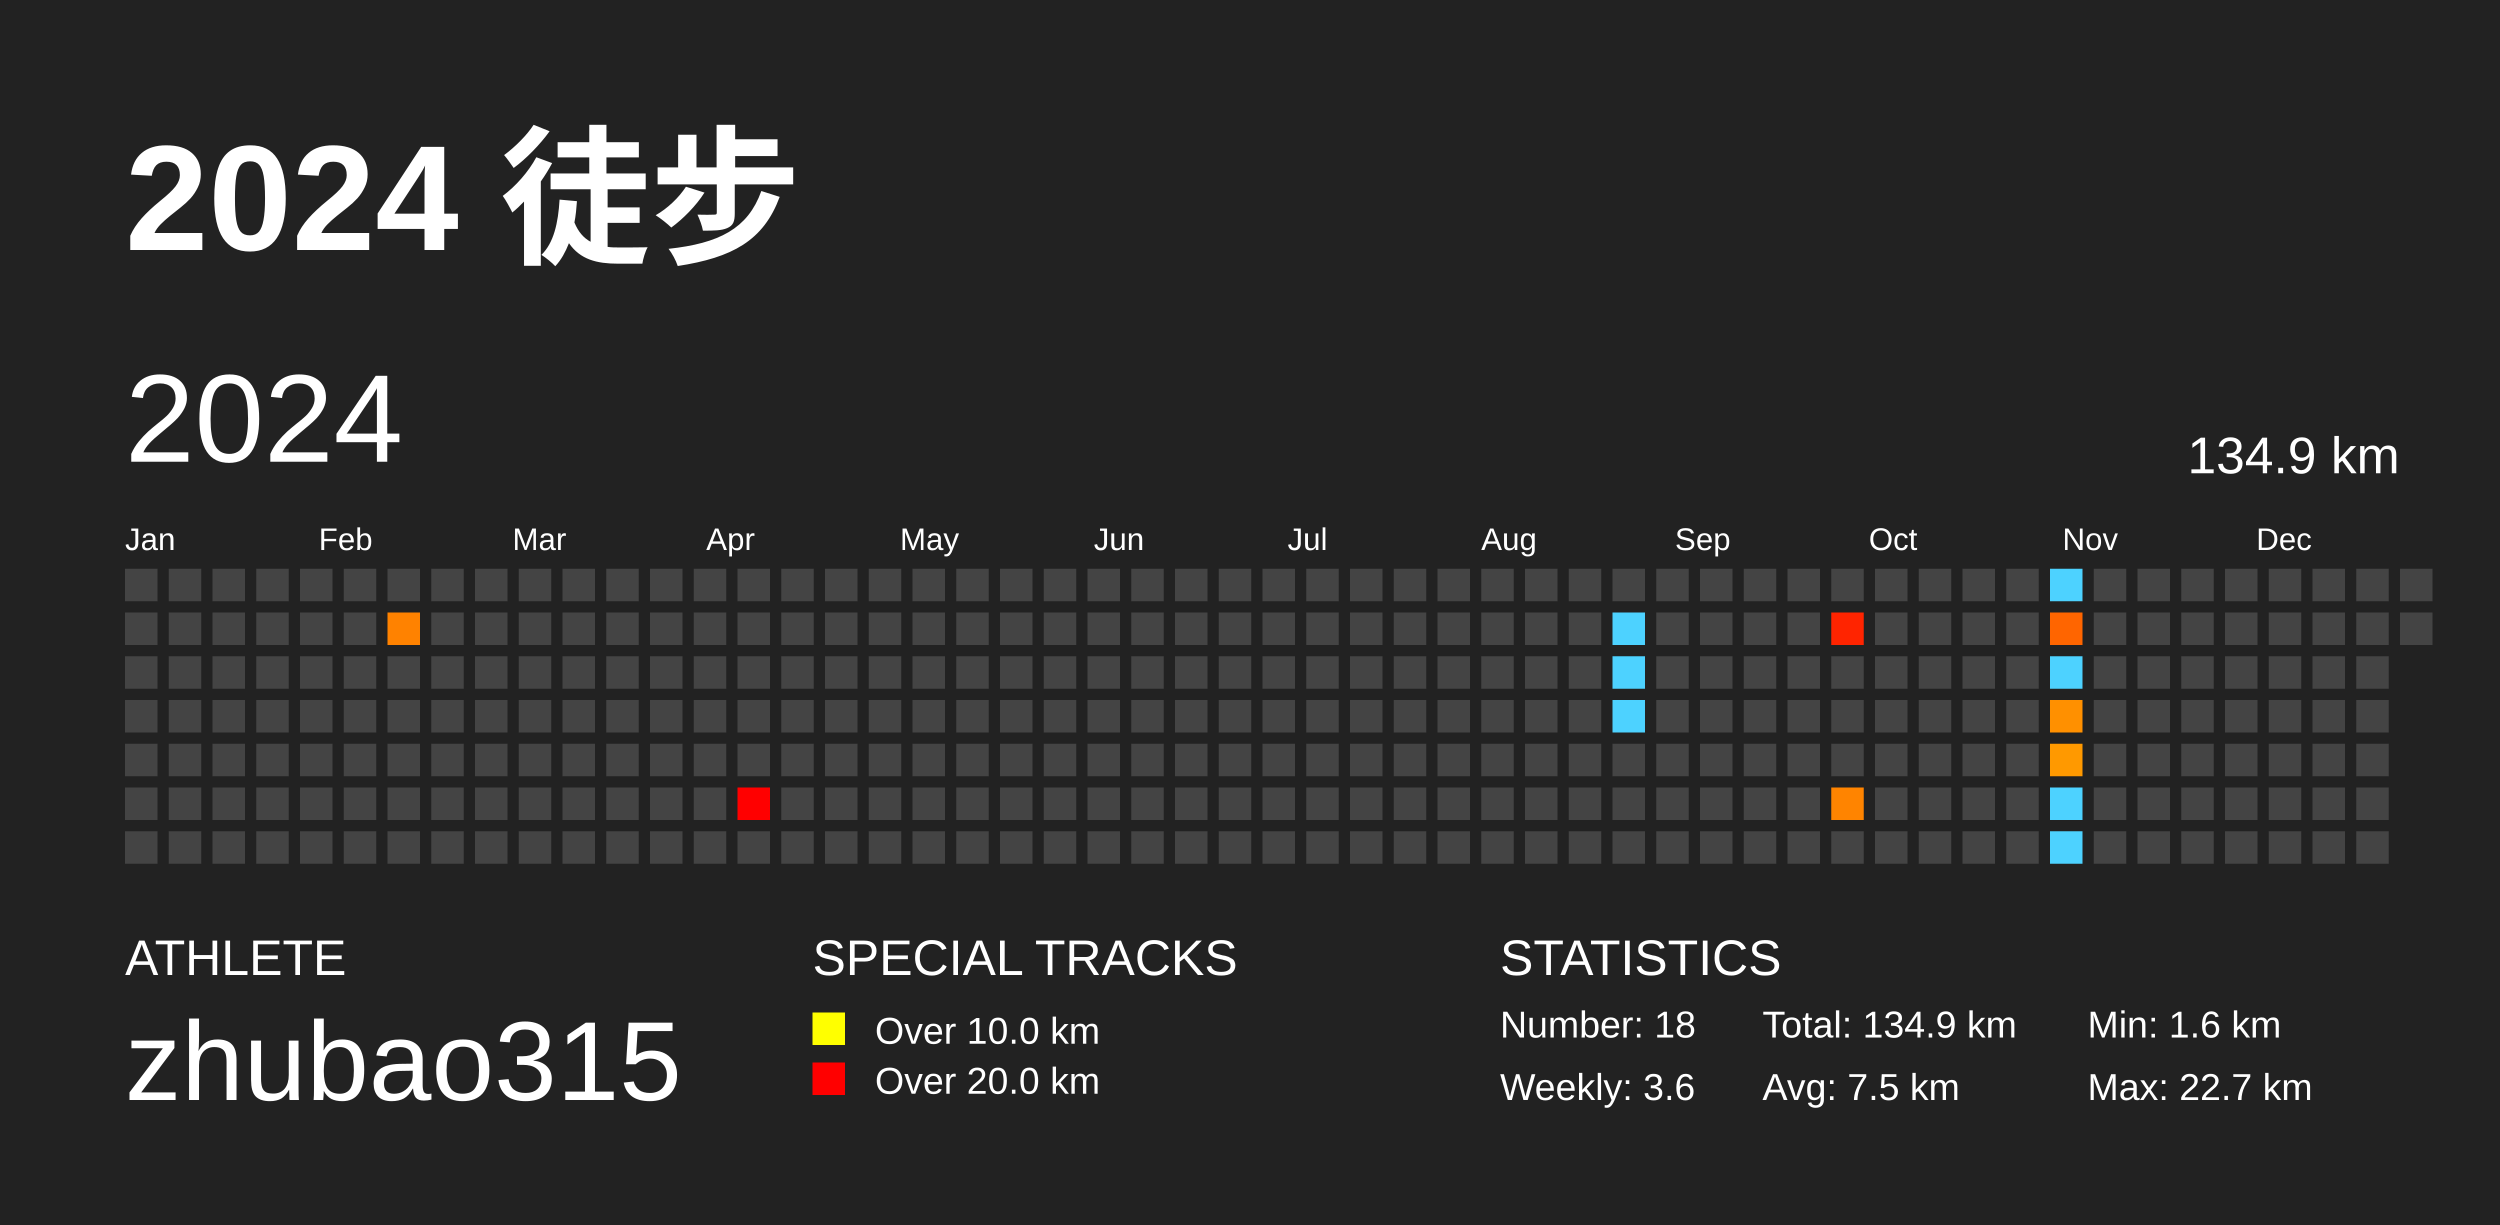
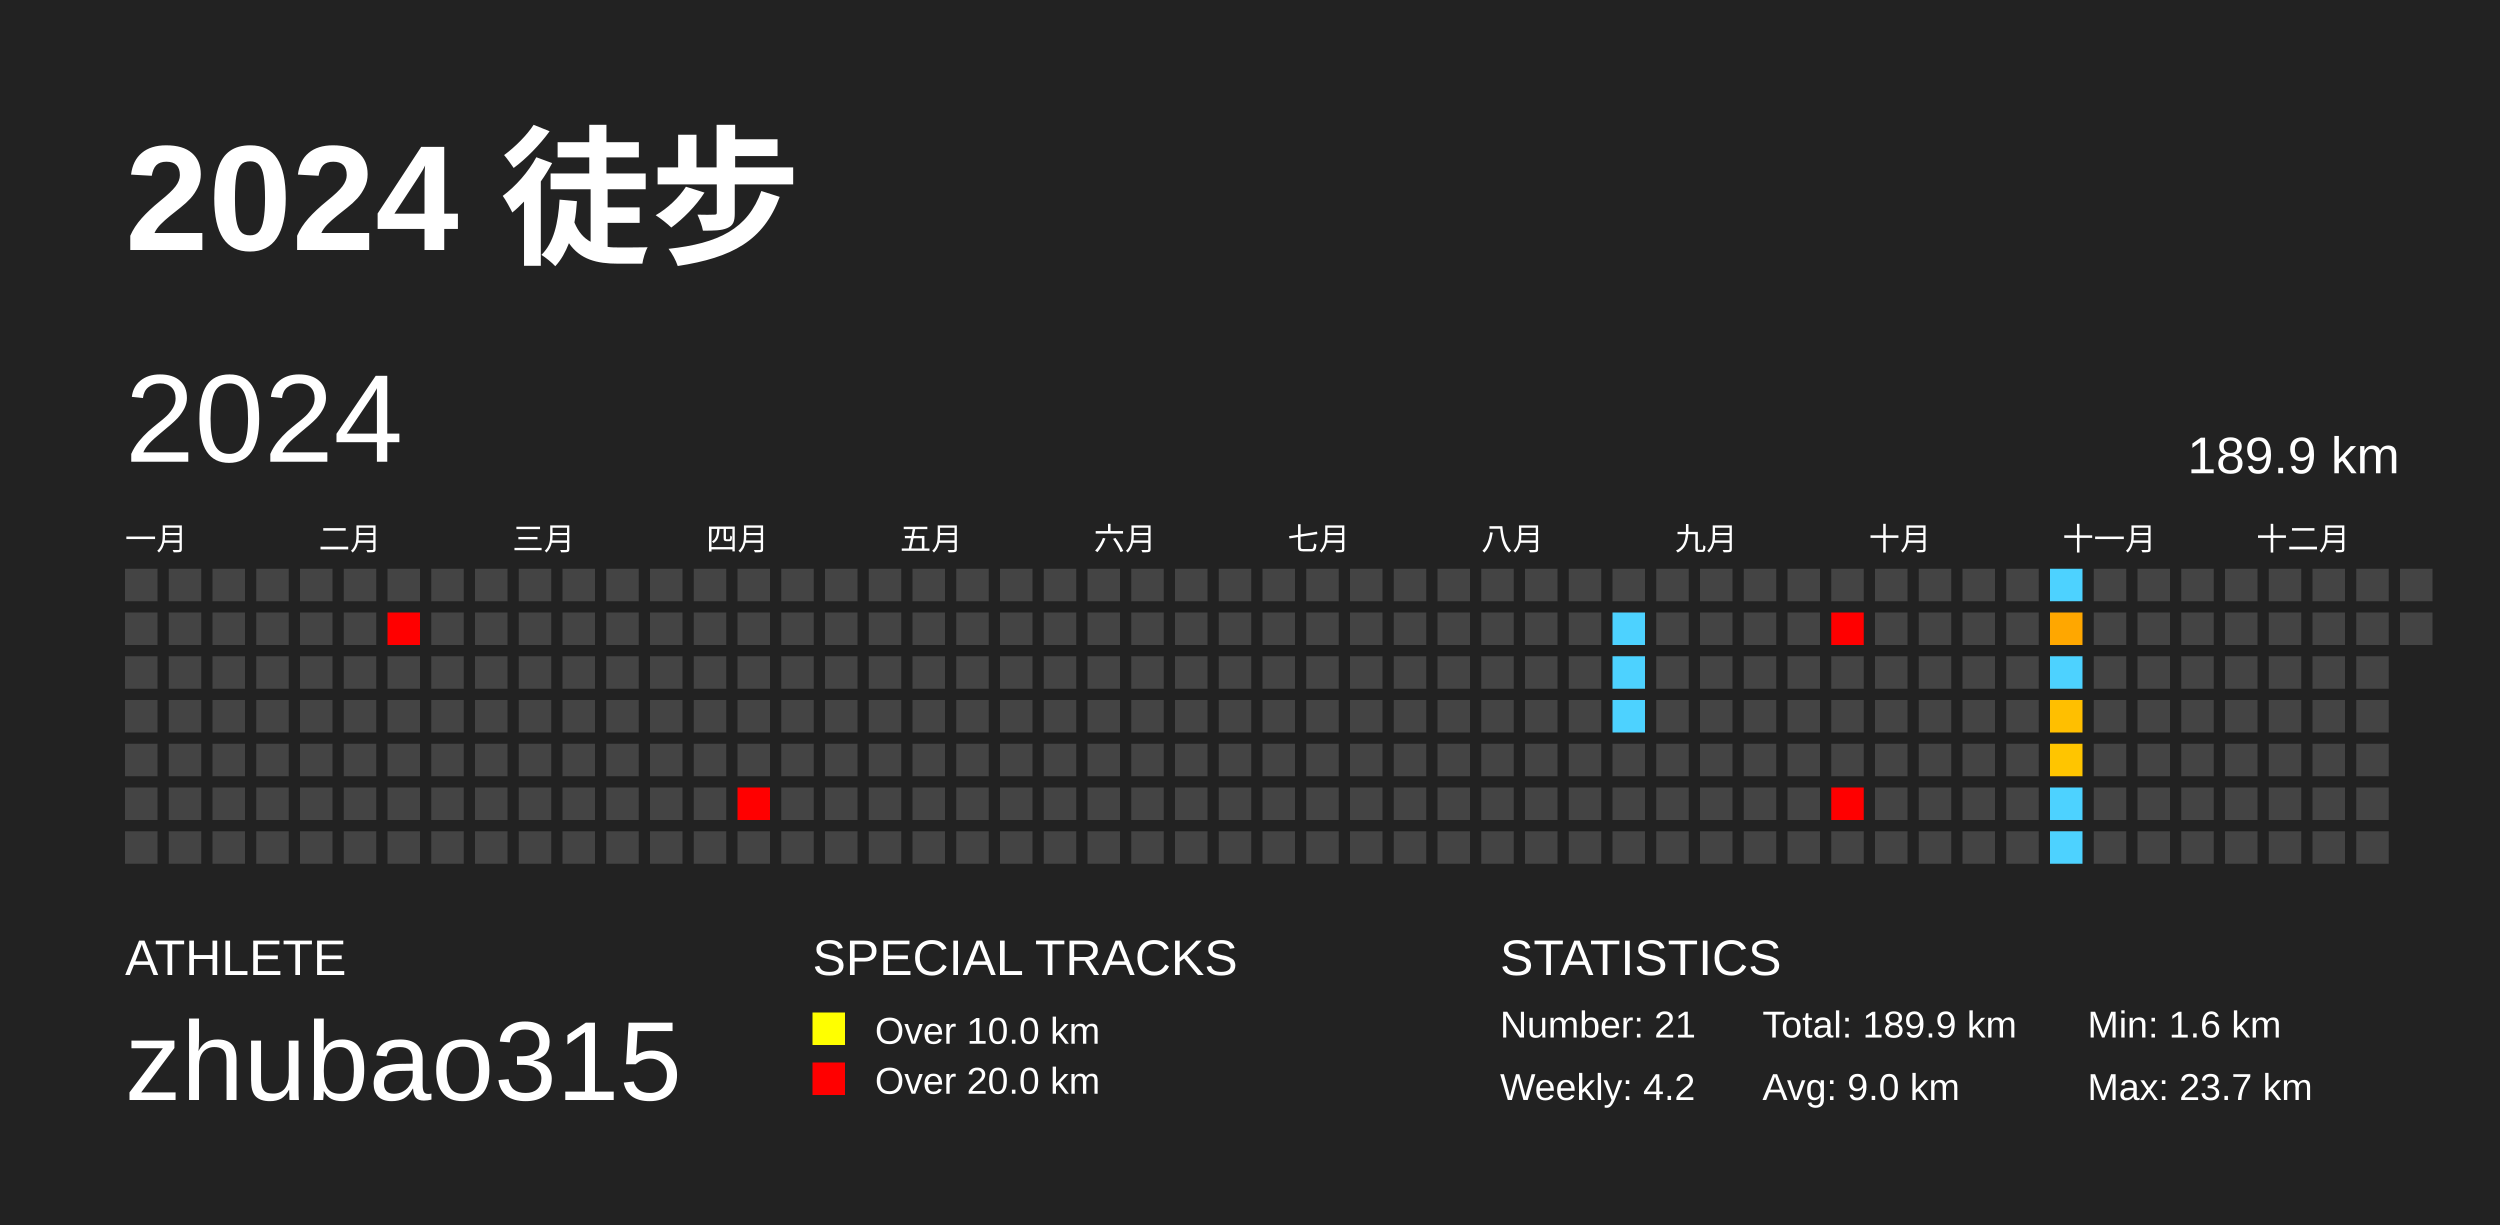
<svg xmlns="http://www.w3.org/2000/svg" baseProfile="full" height="98mm" version="1.1" viewBox="0,0,200,98" width="200mm">
  <defs />
  <rect fill="#222222" height="98" width="200" x="0" y="0" />
  <text fill="#FFFFFF" style="font-size:12px; font-family:Arial; font-weight:bold;" x="10" y="20">2024 徒步</text>
  <text fill="#FFFFFF" style="font-size:4px; font-family:Arial" x="10" y="78">ATHLETE</text>
  <text fill="#FFFFFF" style="font-size:9px; font-family:Arial" x="10" y="88">zhubao315</text>
  <text fill="#FFFFFF" style="font-size:4px; font-family:Arial" x="65" y="78">SPECIAL TRACKS</text>
  <rect fill="yellow" height="2.6" width="2.6" x="65" y="81" />
  <text fill="#FFFFFF" style="font-size:3px; font-family:Arial" x="70" y="83.5">Over 10.0 km</text>
  <rect fill="red" height="2.6" width="2.6" x="65" y="85" />
  <text fill="#FFFFFF" style="font-size:3px; font-family:Arial" x="70" y="87.5">Over 20.0 km</text>
  <text fill="#FFFFFF" style="font-size:4px; font-family:Arial" x="120" y="78">STATISTICS</text>
-   <text fill="#FFFFFF" style="font-size:3px; font-family:Arial" x="120" y="83">Number: 18</text>
-   <text fill="#FFFFFF" style="font-size:3px; font-family:Arial" x="120" y="88">Weekly: 3.6</text>
-   <text fill="#FFFFFF" style="font-size:3px; font-family:Arial" x="141" y="83">Total: 134.9 km</text>
-   <text fill="#FFFFFF" style="font-size:3px; font-family:Arial" x="141" y="88">Avg: 7.5 km</text>
+   <text fill="#FFFFFF" style="font-size:3px; font-family:Arial" x="120" y="83">Number: 21</text>
+   <text fill="#FFFFFF" style="font-size:3px; font-family:Arial" x="120" y="88">Weekly: 4.2</text>
+   <text fill="#FFFFFF" style="font-size:3px; font-family:Arial" x="141" y="83">Total: 189.9 km</text>
+   <text fill="#FFFFFF" style="font-size:3px; font-family:Arial" x="141" y="88">Avg: 9.0 km</text>
  <text fill="#FFFFFF" style="font-size:3px; font-family:Arial" x="167" y="83">Min: 1.6 km</text>
-   <text fill="#FFFFFF" style="font-size:3px; font-family:Arial" x="167" y="88">Max: 22.7 km</text>
+   <text fill="#FFFFFF" style="font-size:3px; font-family:Arial" x="167" y="88">Max: 23.7 km</text>
  <text dominant-baseline="hanging" fill="#FFFFFF" style="font-size:10.0px; font-family:Arial;" x="10" y="30">2024</text>
-   <text dominant-baseline="hanging" fill="#FFFFFF" style="font-size:4.125px; font-family:Arial;" x="175" y="35">134.9 km</text>
-   <text fill="#FFFFFF" style="font-size:2.5px; font-family:Arial" x="10.0" y="44">Jan</text>
-   <text fill="#FFFFFF" style="font-size:2.5px; font-family:Arial" x="25.5" y="44">Feb</text>
-   <text fill="#FFFFFF" style="font-size:2.5px; font-family:Arial" x="41.0" y="44">Mar</text>
-   <text fill="#FFFFFF" style="font-size:2.5px; font-family:Arial" x="56.5" y="44">Apr</text>
-   <text fill="#FFFFFF" style="font-size:2.5px; font-family:Arial" x="72.0" y="44">May</text>
-   <text fill="#FFFFFF" style="font-size:2.5px; font-family:Arial" x="87.5" y="44">Jun</text>
-   <text fill="#FFFFFF" style="font-size:2.5px; font-family:Arial" x="103.0" y="44">Jul</text>
-   <text fill="#FFFFFF" style="font-size:2.5px; font-family:Arial" x="118.5" y="44">Aug</text>
-   <text fill="#FFFFFF" style="font-size:2.5px; font-family:Arial" x="134.0" y="44">Sep</text>
-   <text fill="#FFFFFF" style="font-size:2.5px; font-family:Arial" x="149.5" y="44">Oct</text>
-   <text fill="#FFFFFF" style="font-size:2.5px; font-family:Arial" x="165.0" y="44">Nov</text>
-   <text fill="#FFFFFF" style="font-size:2.5px; font-family:Arial" x="180.5" y="44">Dec</text>
+   <text dominant-baseline="hanging" fill="#FFFFFF" style="font-size:4.125px; font-family:Arial;" x="175" y="35">189.9 km</text>
+   <text fill="#FFFFFF" style="font-size:2.5px; font-family:Arial" x="10.0" y="44">一月</text>
+   <text fill="#FFFFFF" style="font-size:2.5px; font-family:Arial" x="25.5" y="44">二月</text>
+   <text fill="#FFFFFF" style="font-size:2.5px; font-family:Arial" x="41.0" y="44">三月</text>
+   <text fill="#FFFFFF" style="font-size:2.5px; font-family:Arial" x="56.5" y="44">四月</text>
+   <text fill="#FFFFFF" style="font-size:2.5px; font-family:Arial" x="72.0" y="44">五月</text>
+   <text fill="#FFFFFF" style="font-size:2.5px; font-family:Arial" x="87.5" y="44">六月</text>
+   <text fill="#FFFFFF" style="font-size:2.5px; font-family:Arial" x="103.0" y="44">七月</text>
+   <text fill="#FFFFFF" style="font-size:2.5px; font-family:Arial" x="118.5" y="44">八月</text>
+   <text fill="#FFFFFF" style="font-size:2.5px; font-family:Arial" x="134.0" y="44">九月</text>
+   <text fill="#FFFFFF" style="font-size:2.5px; font-family:Arial" x="149.5" y="44">十月</text>
+   <text fill="#FFFFFF" style="font-size:2.5px; font-family:Arial" x="165.0" y="44">十一月</text>
+   <text fill="#FFFFFF" style="font-size:2.5px; font-family:Arial" x="180.5" y="44">十二月</text>
  <rect fill="#444444" height="2.6" width="2.6" x="10.0" y="45.5" />
  <rect fill="#444444" height="2.6" width="2.6" x="10.0" y="49.0" />
  <rect fill="#444444" height="2.6" width="2.6" x="10.0" y="52.5" />
  <rect fill="#444444" height="2.6" width="2.6" x="10.0" y="56.0" />
  <rect fill="#444444" height="2.6" width="2.6" x="10.0" y="59.5" />
  <rect fill="#444444" height="2.6" width="2.6" x="10.0" y="63.0" />
  <rect fill="#444444" height="2.6" width="2.6" x="10.0" y="66.5" />
  <rect fill="#444444" height="2.6" width="2.6" x="13.5" y="45.5" />
  <rect fill="#444444" height="2.6" width="2.6" x="13.5" y="49.0" />
  <rect fill="#444444" height="2.6" width="2.6" x="13.5" y="52.5" />
  <rect fill="#444444" height="2.6" width="2.6" x="13.5" y="56.0" />
  <rect fill="#444444" height="2.6" width="2.6" x="13.5" y="59.5" />
  <rect fill="#444444" height="2.6" width="2.6" x="13.5" y="63.0" />
  <rect fill="#444444" height="2.6" width="2.6" x="13.5" y="66.5" />
  <rect fill="#444444" height="2.6" width="2.6" x="17.0" y="45.5" />
  <rect fill="#444444" height="2.6" width="2.6" x="17.0" y="49.0" />
  <rect fill="#444444" height="2.6" width="2.6" x="17.0" y="52.5" />
  <rect fill="#444444" height="2.6" width="2.6" x="17.0" y="56.0" />
  <rect fill="#444444" height="2.6" width="2.6" x="17.0" y="59.5" />
  <rect fill="#444444" height="2.6" width="2.6" x="17.0" y="63.0" />
  <rect fill="#444444" height="2.6" width="2.6" x="17.0" y="66.5" />
  <rect fill="#444444" height="2.6" width="2.6" x="20.5" y="45.5" />
  <rect fill="#444444" height="2.6" width="2.6" x="20.5" y="49.0" />
  <rect fill="#444444" height="2.6" width="2.6" x="20.5" y="52.5" />
  <rect fill="#444444" height="2.6" width="2.6" x="20.5" y="56.0" />
  <rect fill="#444444" height="2.6" width="2.6" x="20.5" y="59.5" />
  <rect fill="#444444" height="2.6" width="2.6" x="20.5" y="63.0" />
  <rect fill="#444444" height="2.6" width="2.6" x="20.5" y="66.5" />
  <rect fill="#444444" height="2.6" width="2.6" x="24.0" y="45.5" />
  <rect fill="#444444" height="2.6" width="2.6" x="24.0" y="49.0" />
  <rect fill="#444444" height="2.6" width="2.6" x="24.0" y="52.5" />
  <rect fill="#444444" height="2.6" width="2.6" x="24.0" y="56.0" />
  <rect fill="#444444" height="2.6" width="2.6" x="24.0" y="59.5" />
  <rect fill="#444444" height="2.6" width="2.6" x="24.0" y="63.0" />
  <rect fill="#444444" height="2.6" width="2.6" x="24.0" y="66.5" />
  <rect fill="#444444" height="2.6" width="2.6" x="27.5" y="45.5" />
  <rect fill="#444444" height="2.6" width="2.6" x="27.5" y="49.0" />
  <rect fill="#444444" height="2.6" width="2.6" x="27.5" y="52.5" />
  <rect fill="#444444" height="2.6" width="2.6" x="27.5" y="56.0" />
  <rect fill="#444444" height="2.6" width="2.6" x="27.5" y="59.5" />
  <rect fill="#444444" height="2.6" width="2.6" x="27.5" y="63.0" />
  <rect fill="#444444" height="2.6" width="2.6" x="27.5" y="66.5" />
  <rect fill="#444444" height="2.6" width="2.6" x="31.0" y="45.5" />
-   <rect fill="#ff8200" height="2.6" width="2.6" x="31.0" y="49.0" />
+   <rect fill="red" height="2.6" width="2.6" x="31.0" y="49.0" />
  <rect fill="#444444" height="2.6" width="2.6" x="31.0" y="52.5" />
  <rect fill="#444444" height="2.6" width="2.6" x="31.0" y="56.0" />
  <rect fill="#444444" height="2.6" width="2.6" x="31.0" y="59.5" />
  <rect fill="#444444" height="2.6" width="2.6" x="31.0" y="63.0" />
  <rect fill="#444444" height="2.6" width="2.6" x="31.0" y="66.5" />
  <rect fill="#444444" height="2.6" width="2.6" x="34.5" y="45.5" />
  <rect fill="#444444" height="2.6" width="2.6" x="34.5" y="49.0" />
  <rect fill="#444444" height="2.6" width="2.6" x="34.5" y="52.5" />
  <rect fill="#444444" height="2.6" width="2.6" x="34.5" y="56.0" />
  <rect fill="#444444" height="2.6" width="2.6" x="34.5" y="59.5" />
  <rect fill="#444444" height="2.6" width="2.6" x="34.5" y="63.0" />
  <rect fill="#444444" height="2.6" width="2.6" x="34.5" y="66.5" />
  <rect fill="#444444" height="2.6" width="2.6" x="38.0" y="45.5" />
  <rect fill="#444444" height="2.6" width="2.6" x="38.0" y="49.0" />
  <rect fill="#444444" height="2.6" width="2.6" x="38.0" y="52.5" />
  <rect fill="#444444" height="2.6" width="2.6" x="38.0" y="56.0" />
  <rect fill="#444444" height="2.6" width="2.6" x="38.0" y="59.5" />
  <rect fill="#444444" height="2.6" width="2.6" x="38.0" y="63.0" />
  <rect fill="#444444" height="2.6" width="2.6" x="38.0" y="66.5" />
  <rect fill="#444444" height="2.6" width="2.6" x="41.5" y="45.5" />
  <rect fill="#444444" height="2.6" width="2.6" x="41.5" y="49.0" />
  <rect fill="#444444" height="2.6" width="2.6" x="41.5" y="52.5" />
  <rect fill="#444444" height="2.6" width="2.6" x="41.5" y="56.0" />
  <rect fill="#444444" height="2.6" width="2.6" x="41.5" y="59.5" />
  <rect fill="#444444" height="2.6" width="2.6" x="41.5" y="63.0" />
  <rect fill="#444444" height="2.6" width="2.6" x="41.5" y="66.5" />
  <rect fill="#444444" height="2.6" width="2.6" x="45.0" y="45.5" />
  <rect fill="#444444" height="2.6" width="2.6" x="45.0" y="49.0" />
  <rect fill="#444444" height="2.6" width="2.6" x="45.0" y="52.5" />
  <rect fill="#444444" height="2.6" width="2.6" x="45.0" y="56.0" />
  <rect fill="#444444" height="2.6" width="2.6" x="45.0" y="59.5" />
  <rect fill="#444444" height="2.6" width="2.6" x="45.0" y="63.0" />
  <rect fill="#444444" height="2.6" width="2.6" x="45.0" y="66.5" />
  <rect fill="#444444" height="2.6" width="2.6" x="48.5" y="45.5" />
  <rect fill="#444444" height="2.6" width="2.6" x="48.5" y="49.0" />
  <rect fill="#444444" height="2.6" width="2.6" x="48.5" y="52.5" />
  <rect fill="#444444" height="2.6" width="2.6" x="48.5" y="56.0" />
  <rect fill="#444444" height="2.6" width="2.6" x="48.5" y="59.5" />
  <rect fill="#444444" height="2.6" width="2.6" x="48.5" y="63.0" />
  <rect fill="#444444" height="2.6" width="2.6" x="48.5" y="66.5" />
  <rect fill="#444444" height="2.6" width="2.6" x="52.0" y="45.5" />
  <rect fill="#444444" height="2.6" width="2.6" x="52.0" y="49.0" />
  <rect fill="#444444" height="2.6" width="2.6" x="52.0" y="52.5" />
  <rect fill="#444444" height="2.6" width="2.6" x="52.0" y="56.0" />
  <rect fill="#444444" height="2.6" width="2.6" x="52.0" y="59.5" />
  <rect fill="#444444" height="2.6" width="2.6" x="52.0" y="63.0" />
  <rect fill="#444444" height="2.6" width="2.6" x="52.0" y="66.5" />
  <rect fill="#444444" height="2.6" width="2.6" x="55.5" y="45.5" />
  <rect fill="#444444" height="2.6" width="2.6" x="55.5" y="49.0" />
  <rect fill="#444444" height="2.6" width="2.6" x="55.5" y="52.5" />
  <rect fill="#444444" height="2.6" width="2.6" x="55.5" y="56.0" />
  <rect fill="#444444" height="2.6" width="2.6" x="55.5" y="59.5" />
  <rect fill="#444444" height="2.6" width="2.6" x="55.5" y="63.0" />
  <rect fill="#444444" height="2.6" width="2.6" x="55.5" y="66.5" />
  <rect fill="#444444" height="2.6" width="2.6" x="59.0" y="45.5" />
  <rect fill="#444444" height="2.6" width="2.6" x="59.0" y="49.0" />
  <rect fill="#444444" height="2.6" width="2.6" x="59.0" y="52.5" />
  <rect fill="#444444" height="2.6" width="2.6" x="59.0" y="56.0" />
  <rect fill="#444444" height="2.6" width="2.6" x="59.0" y="59.5" />
  <rect fill="red" height="2.6" width="2.6" x="59.0" y="63.0" />
  <rect fill="#444444" height="2.6" width="2.6" x="59.0" y="66.5" />
  <rect fill="#444444" height="2.6" width="2.6" x="62.5" y="45.5" />
  <rect fill="#444444" height="2.6" width="2.6" x="62.5" y="49.0" />
  <rect fill="#444444" height="2.6" width="2.6" x="62.5" y="52.5" />
  <rect fill="#444444" height="2.6" width="2.6" x="62.5" y="56.0" />
  <rect fill="#444444" height="2.6" width="2.6" x="62.5" y="59.5" />
  <rect fill="#444444" height="2.6" width="2.6" x="62.5" y="63.0" />
  <rect fill="#444444" height="2.6" width="2.6" x="62.5" y="66.5" />
  <rect fill="#444444" height="2.6" width="2.6" x="66.0" y="45.5" />
  <rect fill="#444444" height="2.6" width="2.6" x="66.0" y="49.0" />
  <rect fill="#444444" height="2.6" width="2.6" x="66.0" y="52.5" />
  <rect fill="#444444" height="2.6" width="2.6" x="66.0" y="56.0" />
  <rect fill="#444444" height="2.6" width="2.6" x="66.0" y="59.5" />
  <rect fill="#444444" height="2.6" width="2.6" x="66.0" y="63.0" />
  <rect fill="#444444" height="2.6" width="2.6" x="66.0" y="66.5" />
  <rect fill="#444444" height="2.6" width="2.6" x="69.5" y="45.5" />
  <rect fill="#444444" height="2.6" width="2.6" x="69.5" y="49.0" />
  <rect fill="#444444" height="2.6" width="2.6" x="69.5" y="52.5" />
  <rect fill="#444444" height="2.6" width="2.6" x="69.5" y="56.0" />
  <rect fill="#444444" height="2.6" width="2.6" x="69.5" y="59.5" />
  <rect fill="#444444" height="2.6" width="2.6" x="69.5" y="63.0" />
  <rect fill="#444444" height="2.6" width="2.6" x="69.5" y="66.5" />
  <rect fill="#444444" height="2.6" width="2.6" x="73.0" y="45.5" />
  <rect fill="#444444" height="2.6" width="2.6" x="73.0" y="49.0" />
  <rect fill="#444444" height="2.6" width="2.6" x="73.0" y="52.5" />
  <rect fill="#444444" height="2.6" width="2.6" x="73.0" y="56.0" />
  <rect fill="#444444" height="2.6" width="2.6" x="73.0" y="59.5" />
  <rect fill="#444444" height="2.6" width="2.6" x="73.0" y="63.0" />
  <rect fill="#444444" height="2.6" width="2.6" x="73.0" y="66.5" />
  <rect fill="#444444" height="2.6" width="2.6" x="76.5" y="45.5" />
  <rect fill="#444444" height="2.6" width="2.6" x="76.5" y="49.0" />
  <rect fill="#444444" height="2.6" width="2.6" x="76.5" y="52.5" />
  <rect fill="#444444" height="2.6" width="2.6" x="76.5" y="56.0" />
  <rect fill="#444444" height="2.6" width="2.6" x="76.5" y="59.5" />
  <rect fill="#444444" height="2.6" width="2.6" x="76.5" y="63.0" />
  <rect fill="#444444" height="2.6" width="2.6" x="76.5" y="66.5" />
  <rect fill="#444444" height="2.6" width="2.6" x="80.0" y="45.5" />
  <rect fill="#444444" height="2.6" width="2.6" x="80.0" y="49.0" />
  <rect fill="#444444" height="2.6" width="2.6" x="80.0" y="52.5" />
  <rect fill="#444444" height="2.6" width="2.6" x="80.0" y="56.0" />
  <rect fill="#444444" height="2.6" width="2.6" x="80.0" y="59.5" />
  <rect fill="#444444" height="2.6" width="2.6" x="80.0" y="63.0" />
  <rect fill="#444444" height="2.6" width="2.6" x="80.0" y="66.5" />
  <rect fill="#444444" height="2.6" width="2.6" x="83.5" y="45.5" />
  <rect fill="#444444" height="2.6" width="2.6" x="83.5" y="49.0" />
  <rect fill="#444444" height="2.6" width="2.6" x="83.5" y="52.5" />
  <rect fill="#444444" height="2.6" width="2.6" x="83.5" y="56.0" />
  <rect fill="#444444" height="2.6" width="2.6" x="83.5" y="59.5" />
  <rect fill="#444444" height="2.6" width="2.6" x="83.5" y="63.0" />
  <rect fill="#444444" height="2.6" width="2.6" x="83.5" y="66.5" />
  <rect fill="#444444" height="2.6" width="2.6" x="87.0" y="45.5" />
  <rect fill="#444444" height="2.6" width="2.6" x="87.0" y="49.0" />
  <rect fill="#444444" height="2.6" width="2.6" x="87.0" y="52.5" />
  <rect fill="#444444" height="2.6" width="2.6" x="87.0" y="56.0" />
  <rect fill="#444444" height="2.6" width="2.6" x="87.0" y="59.5" />
  <rect fill="#444444" height="2.6" width="2.6" x="87.0" y="63.0" />
  <rect fill="#444444" height="2.6" width="2.6" x="87.0" y="66.5" />
  <rect fill="#444444" height="2.6" width="2.6" x="90.5" y="45.5" />
  <rect fill="#444444" height="2.6" width="2.6" x="90.5" y="49.0" />
  <rect fill="#444444" height="2.6" width="2.6" x="90.5" y="52.5" />
  <rect fill="#444444" height="2.6" width="2.6" x="90.5" y="56.0" />
  <rect fill="#444444" height="2.6" width="2.6" x="90.5" y="59.5" />
  <rect fill="#444444" height="2.6" width="2.6" x="90.5" y="63.0" />
  <rect fill="#444444" height="2.6" width="2.6" x="90.5" y="66.5" />
  <rect fill="#444444" height="2.6" width="2.6" x="94.0" y="45.5" />
  <rect fill="#444444" height="2.6" width="2.6" x="94.0" y="49.0" />
  <rect fill="#444444" height="2.6" width="2.6" x="94.0" y="52.5" />
  <rect fill="#444444" height="2.6" width="2.6" x="94.0" y="56.0" />
  <rect fill="#444444" height="2.6" width="2.6" x="94.0" y="59.5" />
  <rect fill="#444444" height="2.6" width="2.6" x="94.0" y="63.0" />
  <rect fill="#444444" height="2.6" width="2.6" x="94.0" y="66.5" />
  <rect fill="#444444" height="2.6" width="2.6" x="97.5" y="45.5" />
  <rect fill="#444444" height="2.6" width="2.6" x="97.5" y="49.0" />
  <rect fill="#444444" height="2.6" width="2.6" x="97.5" y="52.5" />
  <rect fill="#444444" height="2.6" width="2.6" x="97.5" y="56.0" />
  <rect fill="#444444" height="2.6" width="2.6" x="97.5" y="59.5" />
  <rect fill="#444444" height="2.6" width="2.6" x="97.5" y="63.0" />
  <rect fill="#444444" height="2.6" width="2.6" x="97.5" y="66.5" />
  <rect fill="#444444" height="2.6" width="2.6" x="101.0" y="45.5" />
  <rect fill="#444444" height="2.6" width="2.6" x="101.0" y="49.0" />
  <rect fill="#444444" height="2.6" width="2.6" x="101.0" y="52.5" />
  <rect fill="#444444" height="2.6" width="2.6" x="101.0" y="56.0" />
  <rect fill="#444444" height="2.6" width="2.6" x="101.0" y="59.5" />
  <rect fill="#444444" height="2.6" width="2.6" x="101.0" y="63.0" />
  <rect fill="#444444" height="2.6" width="2.6" x="101.0" y="66.5" />
  <rect fill="#444444" height="2.6" width="2.6" x="104.5" y="45.5" />
  <rect fill="#444444" height="2.6" width="2.6" x="104.5" y="49.0" />
  <rect fill="#444444" height="2.6" width="2.6" x="104.5" y="52.5" />
  <rect fill="#444444" height="2.6" width="2.6" x="104.5" y="56.0" />
  <rect fill="#444444" height="2.6" width="2.6" x="104.5" y="59.5" />
  <rect fill="#444444" height="2.6" width="2.6" x="104.5" y="63.0" />
  <rect fill="#444444" height="2.6" width="2.6" x="104.5" y="66.5" />
  <rect fill="#444444" height="2.6" width="2.6" x="108.0" y="45.5" />
  <rect fill="#444444" height="2.6" width="2.6" x="108.0" y="49.0" />
  <rect fill="#444444" height="2.6" width="2.6" x="108.0" y="52.5" />
  <rect fill="#444444" height="2.6" width="2.6" x="108.0" y="56.0" />
  <rect fill="#444444" height="2.6" width="2.6" x="108.0" y="59.5" />
  <rect fill="#444444" height="2.6" width="2.6" x="108.0" y="63.0" />
  <rect fill="#444444" height="2.6" width="2.6" x="108.0" y="66.5" />
  <rect fill="#444444" height="2.6" width="2.6" x="111.5" y="45.5" />
  <rect fill="#444444" height="2.6" width="2.6" x="111.5" y="49.0" />
  <rect fill="#444444" height="2.6" width="2.6" x="111.5" y="52.5" />
  <rect fill="#444444" height="2.6" width="2.6" x="111.5" y="56.0" />
  <rect fill="#444444" height="2.6" width="2.6" x="111.5" y="59.5" />
  <rect fill="#444444" height="2.6" width="2.6" x="111.5" y="63.0" />
  <rect fill="#444444" height="2.6" width="2.6" x="111.5" y="66.5" />
  <rect fill="#444444" height="2.6" width="2.6" x="115.0" y="45.5" />
  <rect fill="#444444" height="2.6" width="2.6" x="115.0" y="49.0" />
  <rect fill="#444444" height="2.6" width="2.6" x="115.0" y="52.5" />
  <rect fill="#444444" height="2.6" width="2.6" x="115.0" y="56.0" />
  <rect fill="#444444" height="2.6" width="2.6" x="115.0" y="59.5" />
  <rect fill="#444444" height="2.6" width="2.6" x="115.0" y="63.0" />
  <rect fill="#444444" height="2.6" width="2.6" x="115.0" y="66.5" />
  <rect fill="#444444" height="2.6" width="2.6" x="118.5" y="45.5" />
  <rect fill="#444444" height="2.6" width="2.6" x="118.5" y="49.0" />
  <rect fill="#444444" height="2.6" width="2.6" x="118.5" y="52.5" />
  <rect fill="#444444" height="2.6" width="2.6" x="118.5" y="56.0" />
  <rect fill="#444444" height="2.6" width="2.6" x="118.5" y="59.5" />
  <rect fill="#444444" height="2.6" width="2.6" x="118.5" y="63.0" />
  <rect fill="#444444" height="2.6" width="2.6" x="118.5" y="66.5" />
  <rect fill="#444444" height="2.6" width="2.6" x="122.0" y="45.5" />
  <rect fill="#444444" height="2.6" width="2.6" x="122.0" y="49.0" />
  <rect fill="#444444" height="2.6" width="2.6" x="122.0" y="52.5" />
  <rect fill="#444444" height="2.6" width="2.6" x="122.0" y="56.0" />
  <rect fill="#444444" height="2.6" width="2.6" x="122.0" y="59.5" />
  <rect fill="#444444" height="2.6" width="2.6" x="122.0" y="63.0" />
  <rect fill="#444444" height="2.6" width="2.6" x="122.0" y="66.5" />
  <rect fill="#444444" height="2.6" width="2.6" x="125.5" y="45.5" />
  <rect fill="#444444" height="2.6" width="2.6" x="125.5" y="49.0" />
  <rect fill="#444444" height="2.6" width="2.6" x="125.5" y="52.5" />
  <rect fill="#444444" height="2.6" width="2.6" x="125.5" y="56.0" />
  <rect fill="#444444" height="2.6" width="2.6" x="125.5" y="59.5" />
  <rect fill="#444444" height="2.6" width="2.6" x="125.5" y="63.0" />
  <rect fill="#444444" height="2.6" width="2.6" x="125.5" y="66.5" />
  <rect fill="#444444" height="2.6" width="2.6" x="129.0" y="45.5" />
  <rect fill="#4dd2ff" height="2.6" width="2.6" x="129.0" y="49.0" />
  <rect fill="#4dd2ff" height="2.6" width="2.6" x="129.0" y="52.5" />
  <rect fill="#4dd2ff" height="2.6" width="2.6" x="129.0" y="56.0" />
  <rect fill="#444444" height="2.6" width="2.6" x="129.0" y="59.5" />
  <rect fill="#444444" height="2.6" width="2.6" x="129.0" y="63.0" />
  <rect fill="#444444" height="2.6" width="2.6" x="129.0" y="66.5" />
  <rect fill="#444444" height="2.6" width="2.6" x="132.5" y="45.5" />
  <rect fill="#444444" height="2.6" width="2.6" x="132.5" y="49.0" />
  <rect fill="#444444" height="2.6" width="2.6" x="132.5" y="52.5" />
  <rect fill="#444444" height="2.6" width="2.6" x="132.5" y="56.0" />
  <rect fill="#444444" height="2.6" width="2.6" x="132.5" y="59.5" />
  <rect fill="#444444" height="2.6" width="2.6" x="132.5" y="63.0" />
  <rect fill="#444444" height="2.6" width="2.6" x="132.5" y="66.5" />
  <rect fill="#444444" height="2.6" width="2.6" x="136.0" y="45.5" />
  <rect fill="#444444" height="2.6" width="2.6" x="136.0" y="49.0" />
  <rect fill="#444444" height="2.6" width="2.6" x="136.0" y="52.5" />
  <rect fill="#444444" height="2.6" width="2.6" x="136.0" y="56.0" />
  <rect fill="#444444" height="2.6" width="2.6" x="136.0" y="59.5" />
  <rect fill="#444444" height="2.6" width="2.6" x="136.0" y="63.0" />
  <rect fill="#444444" height="2.6" width="2.6" x="136.0" y="66.5" />
  <rect fill="#444444" height="2.6" width="2.6" x="139.5" y="45.5" />
  <rect fill="#444444" height="2.6" width="2.6" x="139.5" y="49.0" />
  <rect fill="#444444" height="2.6" width="2.6" x="139.5" y="52.5" />
  <rect fill="#444444" height="2.6" width="2.6" x="139.5" y="56.0" />
  <rect fill="#444444" height="2.6" width="2.6" x="139.5" y="59.5" />
  <rect fill="#444444" height="2.6" width="2.6" x="139.5" y="63.0" />
  <rect fill="#444444" height="2.6" width="2.6" x="139.5" y="66.5" />
  <rect fill="#444444" height="2.6" width="2.6" x="143.0" y="45.5" />
  <rect fill="#444444" height="2.6" width="2.6" x="143.0" y="49.0" />
  <rect fill="#444444" height="2.6" width="2.6" x="143.0" y="52.5" />
  <rect fill="#444444" height="2.6" width="2.6" x="143.0" y="56.0" />
  <rect fill="#444444" height="2.6" width="2.6" x="143.0" y="59.5" />
  <rect fill="#444444" height="2.6" width="2.6" x="143.0" y="63.0" />
  <rect fill="#444444" height="2.6" width="2.6" x="143.0" y="66.5" />
  <rect fill="#444444" height="2.6" width="2.6" x="146.5" y="45.5" />
-   <rect fill="#ff2400" height="2.6" width="2.6" x="146.5" y="49.0" />
+   <rect fill="red" height="2.6" width="2.6" x="146.5" y="49.0" />
  <rect fill="#444444" height="2.6" width="2.6" x="146.5" y="52.5" />
  <rect fill="#444444" height="2.6" width="2.6" x="146.5" y="56.0" />
  <rect fill="#444444" height="2.6" width="2.6" x="146.5" y="59.5" />
-   <rect fill="#ff8400" height="2.6" width="2.6" x="146.5" y="63.0" />
+   <rect fill="red" height="2.6" width="2.6" x="146.5" y="63.0" />
  <rect fill="#444444" height="2.6" width="2.6" x="146.5" y="66.5" />
  <rect fill="#444444" height="2.6" width="2.6" x="150.0" y="45.5" />
  <rect fill="#444444" height="2.6" width="2.6" x="150.0" y="49.0" />
  <rect fill="#444444" height="2.6" width="2.6" x="150.0" y="52.5" />
  <rect fill="#444444" height="2.6" width="2.6" x="150.0" y="56.0" />
  <rect fill="#444444" height="2.6" width="2.6" x="150.0" y="59.5" />
  <rect fill="#444444" height="2.6" width="2.6" x="150.0" y="63.0" />
  <rect fill="#444444" height="2.6" width="2.6" x="150.0" y="66.5" />
  <rect fill="#444444" height="2.6" width="2.6" x="153.5" y="45.5" />
  <rect fill="#444444" height="2.6" width="2.6" x="153.5" y="49.0" />
  <rect fill="#444444" height="2.6" width="2.6" x="153.5" y="52.5" />
  <rect fill="#444444" height="2.6" width="2.6" x="153.5" y="56.0" />
  <rect fill="#444444" height="2.6" width="2.6" x="153.5" y="59.5" />
  <rect fill="#444444" height="2.6" width="2.6" x="153.5" y="63.0" />
  <rect fill="#444444" height="2.6" width="2.6" x="153.5" y="66.5" />
  <rect fill="#444444" height="2.6" width="2.6" x="157.0" y="45.5" />
  <rect fill="#444444" height="2.6" width="2.6" x="157.0" y="49.0" />
  <rect fill="#444444" height="2.6" width="2.6" x="157.0" y="52.5" />
  <rect fill="#444444" height="2.6" width="2.6" x="157.0" y="56.0" />
  <rect fill="#444444" height="2.6" width="2.6" x="157.0" y="59.5" />
  <rect fill="#444444" height="2.6" width="2.6" x="157.0" y="63.0" />
  <rect fill="#444444" height="2.6" width="2.6" x="157.0" y="66.5" />
  <rect fill="#444444" height="2.6" width="2.6" x="160.5" y="45.5" />
  <rect fill="#444444" height="2.6" width="2.6" x="160.5" y="49.0" />
  <rect fill="#444444" height="2.6" width="2.6" x="160.5" y="52.5" />
  <rect fill="#444444" height="2.6" width="2.6" x="160.5" y="56.0" />
  <rect fill="#444444" height="2.6" width="2.6" x="160.5" y="59.5" />
  <rect fill="#444444" height="2.6" width="2.6" x="160.5" y="63.0" />
  <rect fill="#444444" height="2.6" width="2.6" x="160.5" y="66.5" />
  <rect fill="#4dd2ff" height="2.6" width="2.6" x="164.0" y="45.5" />
-   <rect fill="#ff6500" height="2.6" width="2.6" x="164.0" y="49.0" />
+   <rect fill="#ffa700" height="2.6" width="2.6" x="164.0" y="49.0" />
  <rect fill="#4dd2ff" height="2.6" width="2.6" x="164.0" y="52.5" />
-   <rect fill="#ff9000" height="2.6" width="2.6" x="164.0" y="56.0" />
-   <rect fill="#ff9900" height="2.6" width="2.6" x="164.0" y="59.5" />
+   <rect fill="#ffbf00" height="2.6" width="2.6" x="164.0" y="56.0" />
+   <rect fill="#ffc500" height="2.6" width="2.6" x="164.0" y="59.5" />
  <rect fill="#4dd2ff" height="2.6" width="2.6" x="164.0" y="63.0" />
  <rect fill="#4dd2ff" height="2.6" width="2.6" x="164.0" y="66.5" />
  <rect fill="#444444" height="2.6" width="2.6" x="167.5" y="45.5" />
  <rect fill="#444444" height="2.6" width="2.6" x="167.5" y="49.0" />
  <rect fill="#444444" height="2.6" width="2.6" x="167.5" y="52.5" />
  <rect fill="#444444" height="2.6" width="2.6" x="167.5" y="56.0" />
  <rect fill="#444444" height="2.6" width="2.6" x="167.5" y="59.5" />
  <rect fill="#444444" height="2.6" width="2.6" x="167.5" y="63.0" />
  <rect fill="#444444" height="2.6" width="2.6" x="167.5" y="66.5" />
  <rect fill="#444444" height="2.6" width="2.6" x="171.0" y="45.5" />
  <rect fill="#444444" height="2.6" width="2.6" x="171.0" y="49.0" />
  <rect fill="#444444" height="2.6" width="2.6" x="171.0" y="52.5" />
  <rect fill="#444444" height="2.6" width="2.6" x="171.0" y="56.0" />
  <rect fill="#444444" height="2.6" width="2.6" x="171.0" y="59.5" />
  <rect fill="#444444" height="2.6" width="2.6" x="171.0" y="63.0" />
  <rect fill="#444444" height="2.6" width="2.6" x="171.0" y="66.5" />
  <rect fill="#444444" height="2.6" width="2.6" x="174.5" y="45.5" />
  <rect fill="#444444" height="2.6" width="2.6" x="174.5" y="49.0" />
  <rect fill="#444444" height="2.6" width="2.6" x="174.5" y="52.5" />
  <rect fill="#444444" height="2.6" width="2.6" x="174.5" y="56.0" />
  <rect fill="#444444" height="2.6" width="2.6" x="174.5" y="59.5" />
  <rect fill="#444444" height="2.6" width="2.6" x="174.5" y="63.0" />
  <rect fill="#444444" height="2.6" width="2.6" x="174.5" y="66.5" />
  <rect fill="#444444" height="2.6" width="2.6" x="178.0" y="45.5" />
  <rect fill="#444444" height="2.6" width="2.6" x="178.0" y="49.0" />
  <rect fill="#444444" height="2.6" width="2.6" x="178.0" y="52.5" />
  <rect fill="#444444" height="2.6" width="2.6" x="178.0" y="56.0" />
  <rect fill="#444444" height="2.6" width="2.6" x="178.0" y="59.5" />
  <rect fill="#444444" height="2.6" width="2.6" x="178.0" y="63.0" />
  <rect fill="#444444" height="2.6" width="2.6" x="178.0" y="66.5" />
  <rect fill="#444444" height="2.6" width="2.6" x="181.5" y="45.5" />
  <rect fill="#444444" height="2.6" width="2.6" x="181.5" y="49.0" />
  <rect fill="#444444" height="2.6" width="2.6" x="181.5" y="52.5" />
  <rect fill="#444444" height="2.6" width="2.6" x="181.5" y="56.0" />
  <rect fill="#444444" height="2.6" width="2.6" x="181.5" y="59.5" />
  <rect fill="#444444" height="2.6" width="2.6" x="181.5" y="63.0" />
  <rect fill="#444444" height="2.6" width="2.6" x="181.5" y="66.5" />
  <rect fill="#444444" height="2.6" width="2.6" x="185.0" y="45.5" />
  <rect fill="#444444" height="2.6" width="2.6" x="185.0" y="49.0" />
  <rect fill="#444444" height="2.6" width="2.6" x="185.0" y="52.5" />
  <rect fill="#444444" height="2.6" width="2.6" x="185.0" y="56.0" />
  <rect fill="#444444" height="2.6" width="2.6" x="185.0" y="59.5" />
  <rect fill="#444444" height="2.6" width="2.6" x="185.0" y="63.0" />
  <rect fill="#444444" height="2.6" width="2.6" x="185.0" y="66.5" />
  <rect fill="#444444" height="2.6" width="2.6" x="188.5" y="45.5" />
  <rect fill="#444444" height="2.6" width="2.6" x="188.5" y="49.0" />
  <rect fill="#444444" height="2.6" width="2.6" x="188.5" y="52.5" />
  <rect fill="#444444" height="2.6" width="2.6" x="188.5" y="56.0" />
  <rect fill="#444444" height="2.6" width="2.6" x="188.5" y="59.5" />
  <rect fill="#444444" height="2.6" width="2.6" x="188.5" y="63.0" />
  <rect fill="#444444" height="2.6" width="2.6" x="188.5" y="66.5" />
  <rect fill="#444444" height="2.6" width="2.6" x="192.0" y="45.5" />
  <rect fill="#444444" height="2.6" width="2.6" x="192.0" y="49.0" />
</svg>
